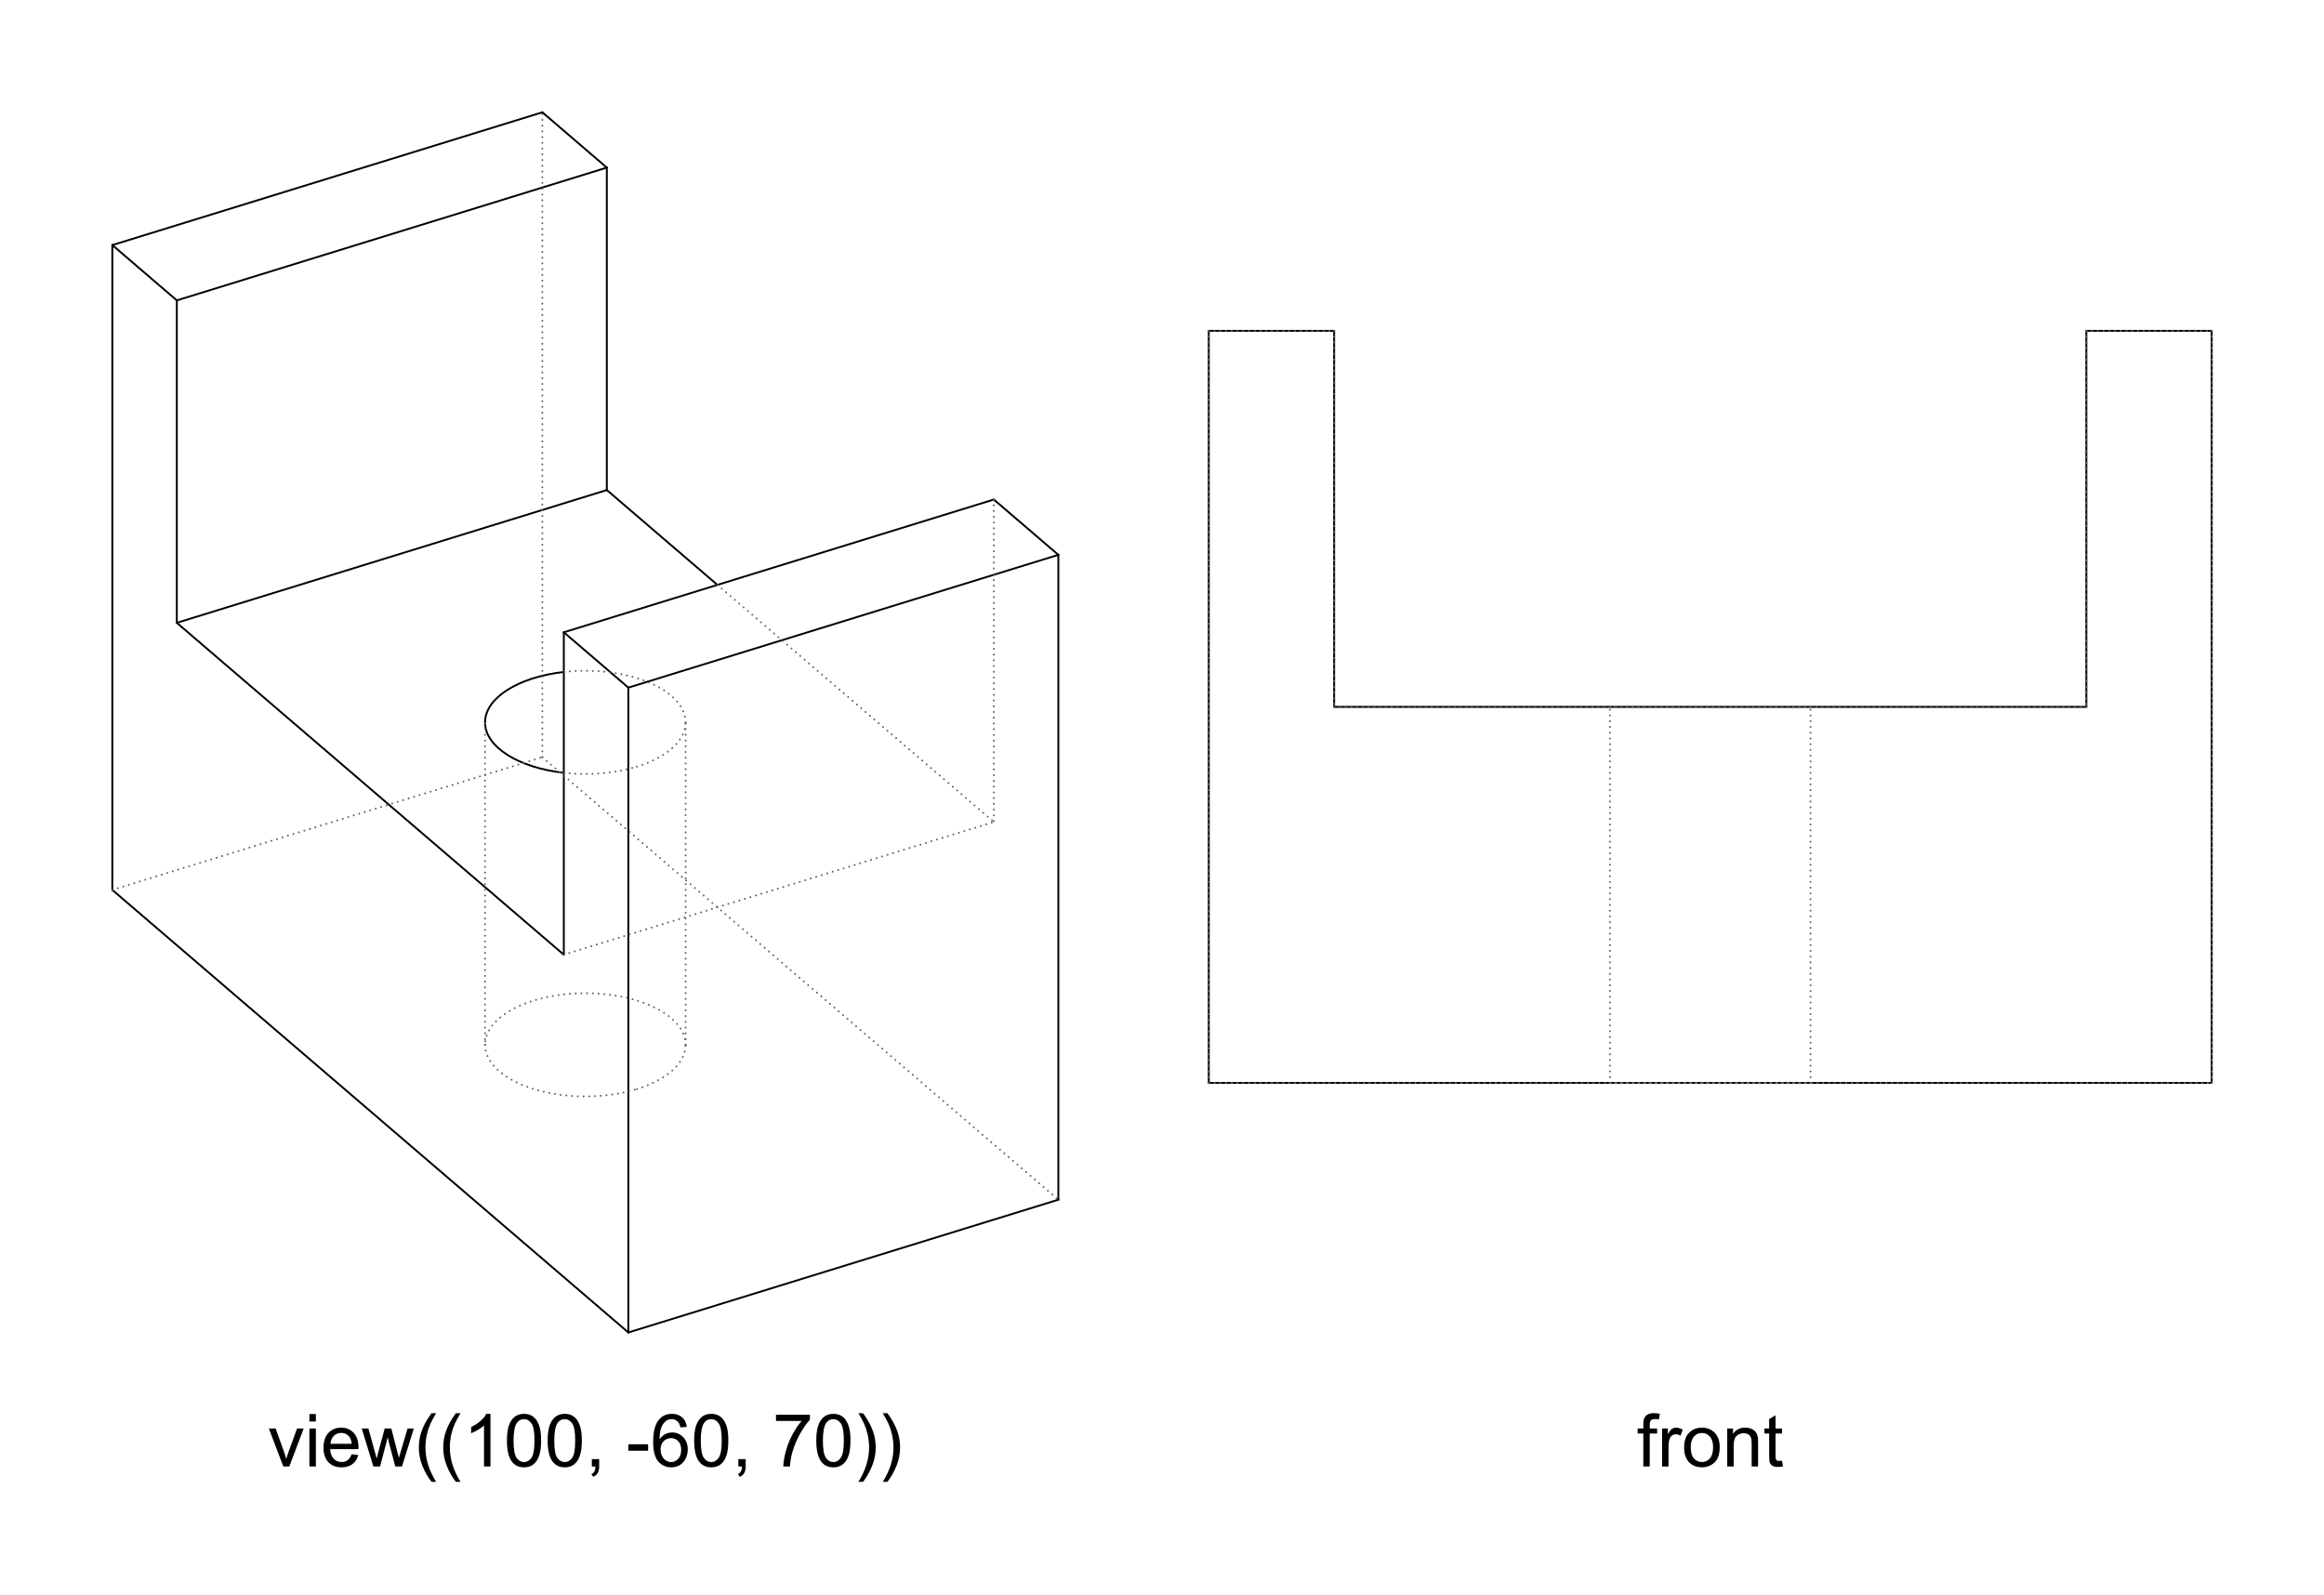
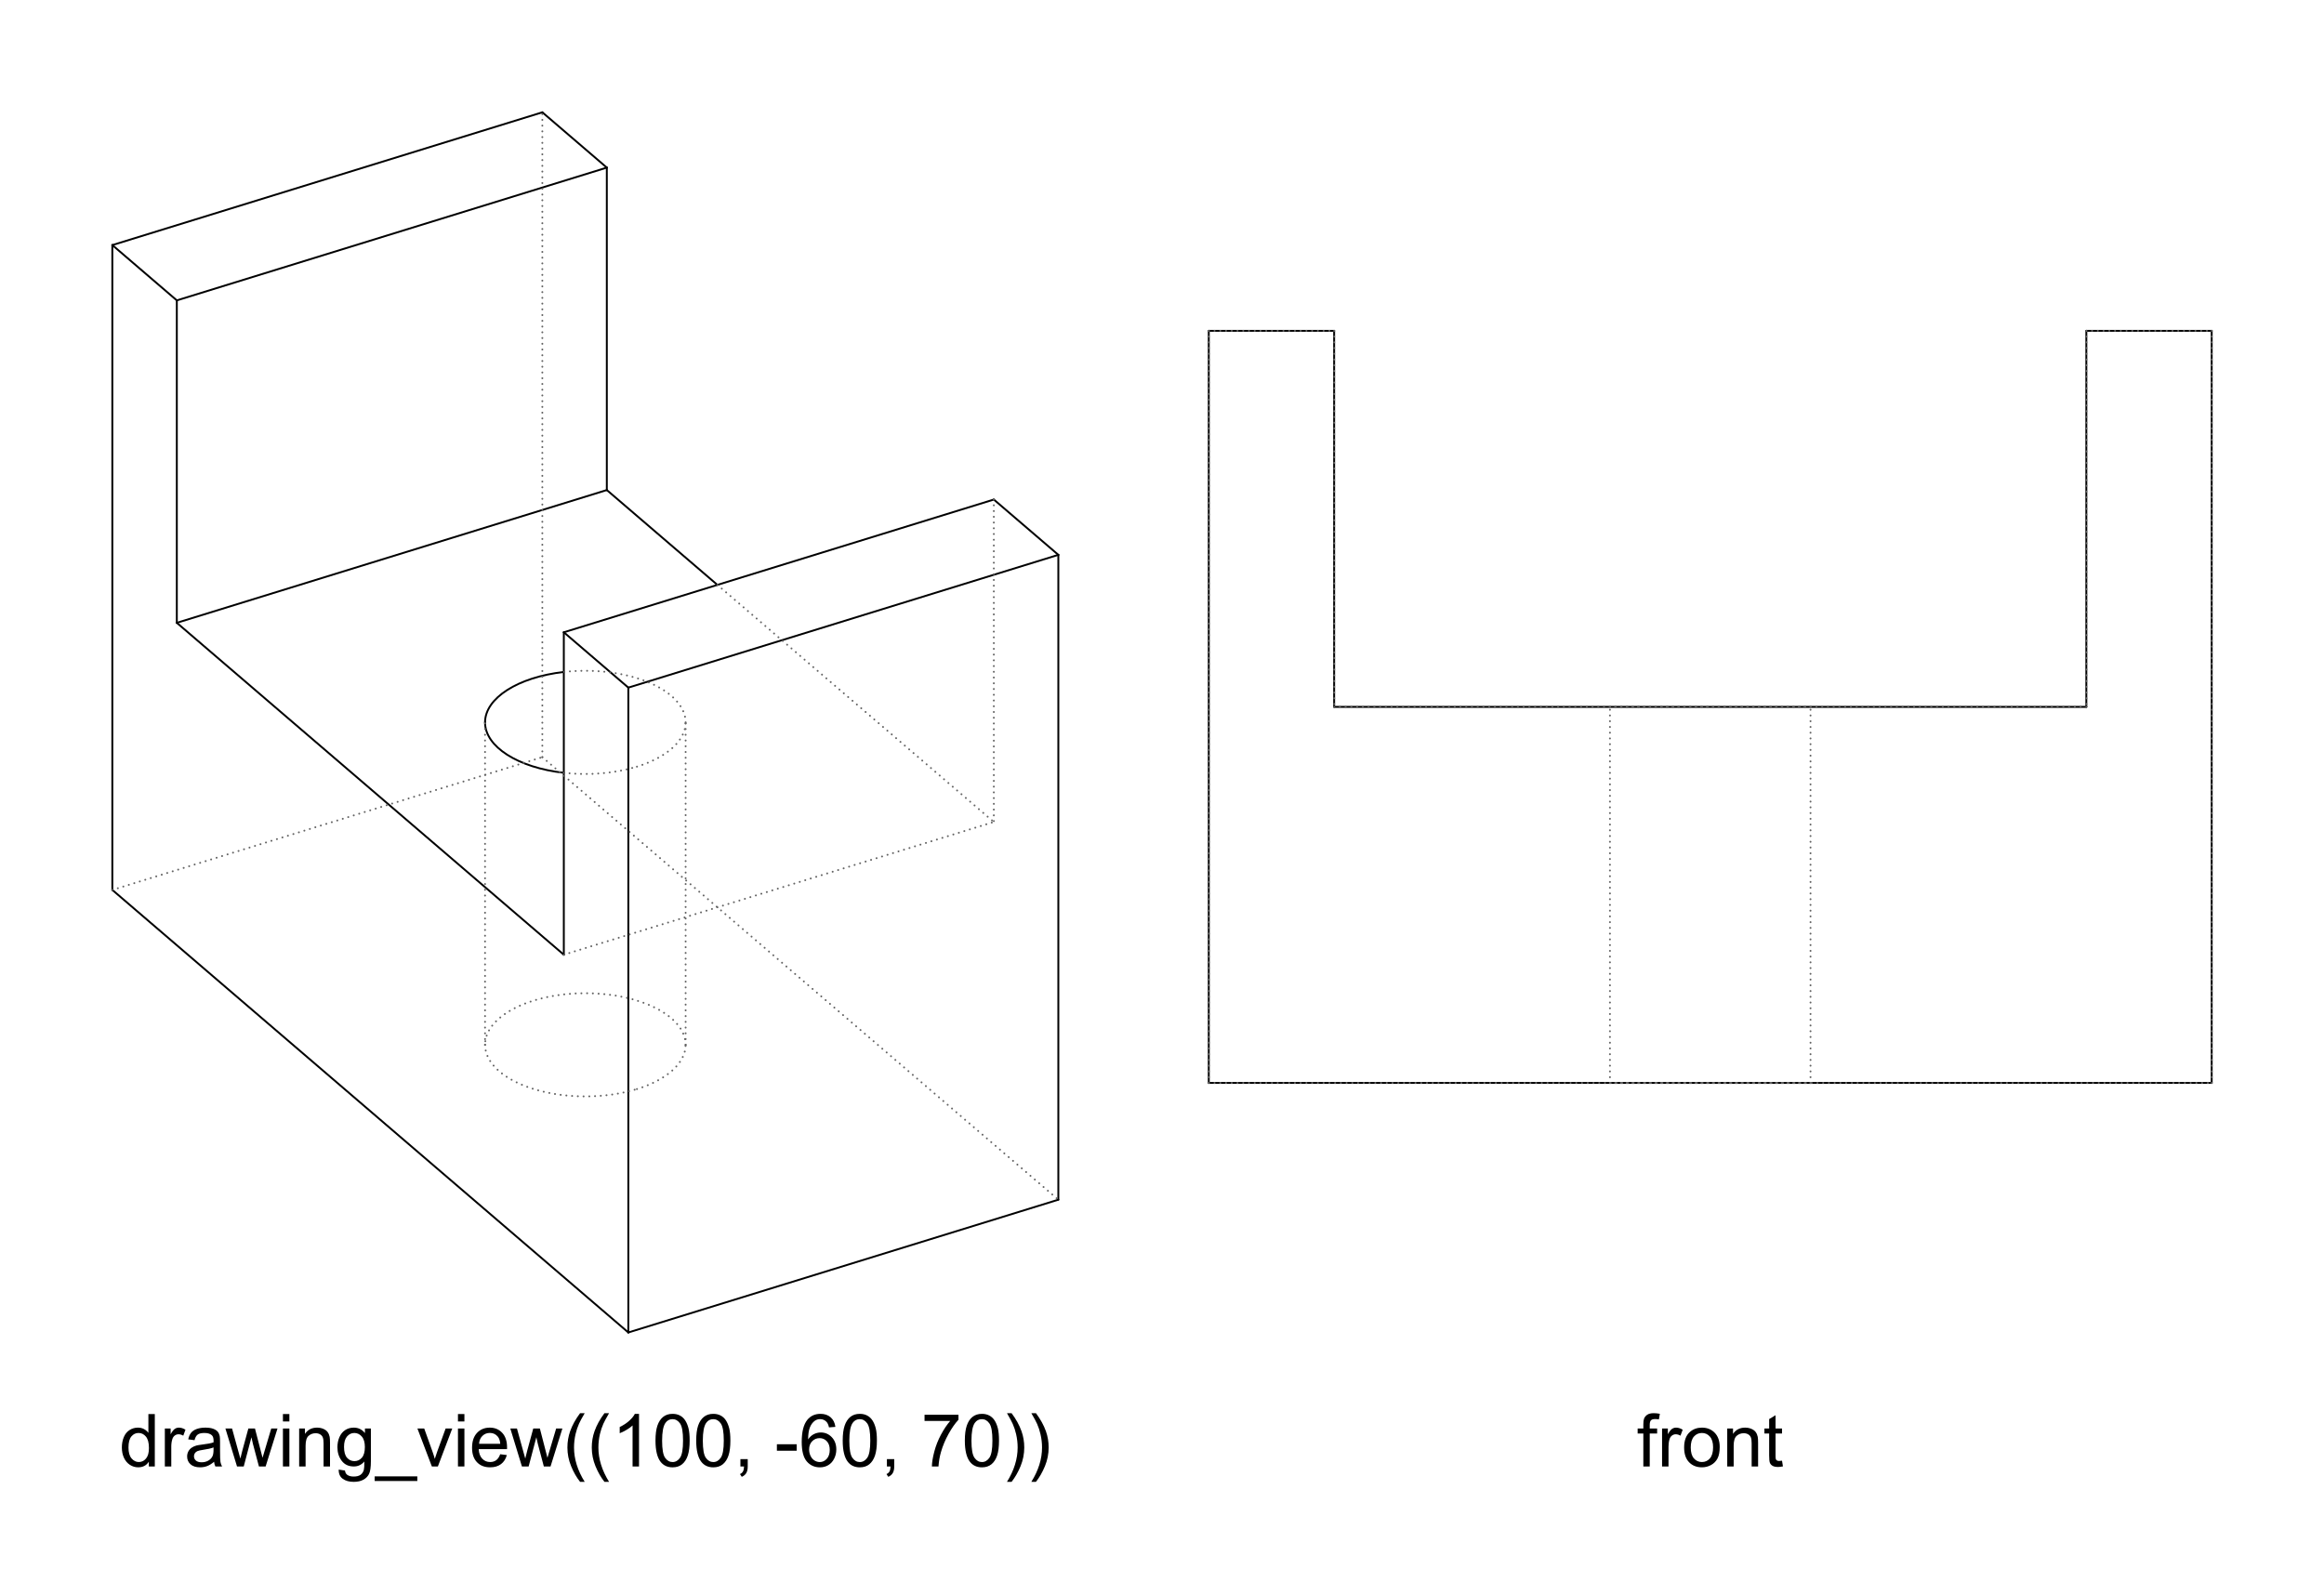
<svg xmlns="http://www.w3.org/2000/svg" width="110.7mm" height="75.945mm" viewBox="-4.48 -32.537 92.689 63.589" version="1.1">
  <g transform="scale(1,-1)" stroke-linecap="round">
    <g fill="none" stroke="rgb(0,0,0)" stroke-width="0.075" id="Visible">
      <line x1="0.0" y1="-2.961" x2="0.0" y2="22.761" />
      <line x1="0.0" y1="-2.961" x2="20.58" y2="-20.613" />
      <line x1="0.0" y1="22.761" x2="2.572" y2="20.555" />
      <line x1="0.0" y1="22.761" x2="17.15" y2="28.057" />
      <line x1="2.572" y1="20.555" x2="2.572" y2="7.694" />
      <line x1="2.572" y1="7.694" x2="18.007" y2="-5.545" />
      <line x1="2.572" y1="7.694" x2="19.722" y2="12.99" />
      <line x1="2.572" y1="20.555" x2="19.722" y2="25.851" />
      <path d="M 14.865,3.722 A 4.0,2.059 -3.1606518032979455e-16 0,1 18.007,1.711" />
      <path d="M 18.007,5.733 A 4.0,2.059 -3.1606518032979455e-16 0,1 14.865,3.722" />
      <line x1="17.15" y1="28.057" x2="19.722" y2="25.851" />
      <line x1="18.007" y1="7.316" x2="18.007" y2="-5.545" />
      <line x1="18.007" y1="7.316" x2="20.58" y2="5.109" />
      <line x1="18.007" y1="7.316" x2="35.157" y2="12.611" />
      <line x1="19.722" y1="25.851" x2="19.722" y2="12.99" />
      <line x1="19.722" y1="12.99" x2="24.132" y2="9.207" />
      <line x1="20.58" y1="-20.613" x2="20.58" y2="5.109" />
      <line x1="20.58" y1="-20.613" x2="37.73" y2="-15.317" />
      <line x1="20.58" y1="5.109" x2="37.73" y2="10.405" />
      <line x1="35.157" y1="12.611" x2="37.73" y2="10.405" />
      <line x1="37.73" y1="-15.317" x2="37.73" y2="10.405" />
      <line x1="43.73" y1="-10.659" x2="43.73" y2="19.341" />
      <line x1="43.73" y1="-10.659" x2="83.73" y2="-10.659" />
      <line x1="43.73" y1="19.341" x2="48.73" y2="19.341" />
      <line x1="48.73" y1="19.341" x2="48.73" y2="4.341" />
      <line x1="48.73" y1="4.341" x2="78.73" y2="4.341" />
      <line x1="78.73" y1="19.341" x2="78.73" y2="4.341" />
      <line x1="78.73" y1="19.341" x2="83.73" y2="19.341" />
      <line x1="83.73" y1="-10.659" x2="83.73" y2="19.341" />
    </g>
    <g fill="none" stroke="rgb(99,99,99)" stroke-width="0.075" id="Hidden" stroke-dasharray="0.002 0.227">
      <line x1="0.0" y1="-2.961" x2="17.15" y2="2.335" />
      <line x1="14.865" y1="-9.139" x2="14.865" y2="3.722" />
      <path d="M 14.865,-9.139 A 4.0,2.059 -3.1606518032979455e-16 0,1 20.923,-10.904" />
      <path d="M 22.865,-9.139 A 4,2.059 -3.1606518032979455e-16 0,1 14.865,-9.139" />
      <line x1="17.15" y1="2.335" x2="17.15" y2="28.057" />
      <line x1="17.15" y1="2.335" x2="37.73" y2="-15.317" />
      <line x1="18.007" y1="-5.545" x2="35.157" y2="-0.25" />
      <path d="M 18.007,1.711 A 4.0,2.059 -3.1606518032979455e-16 0,1 20.923,1.957" />
      <path d="M 22.865,3.722 A 4.0,2.059 -3.1606518032979455e-16 0,1 18.007,5.733" />
      <path d="M 20.923,-10.904 A 4.0,2.059 -3.1606518032979455e-16 0,1 22.865,-9.139" />
      <path d="M 20.923,1.957 A 4.0,2.059 -3.1606518032979455e-16 0,1 22.865,3.722" />
      <line x1="22.865" y1="-9.139" x2="22.865" y2="3.722" />
      <line x1="24.132" y1="9.207" x2="35.157" y2="-0.25" />
      <line x1="35.157" y1="12.611" x2="35.157" y2="-0.25" />
      <line x1="43.73" y1="-10.659" x2="43.73" y2="19.341" />
      <line x1="43.73" y1="-10.659" x2="83.73" y2="-10.659" />
      <line x1="43.73" y1="19.341" x2="48.73" y2="19.341" />
      <line x1="48.73" y1="19.341" x2="48.73" y2="4.341" />
      <line x1="48.73" y1="4.341" x2="78.73" y2="4.341" />
      <line x1="59.73" y1="-10.659" x2="59.73" y2="4.341" />
      <path d="M 67.73,-10.659 L 67.629,-10.659 L 67.334,-10.659 L 66.857,-10.659 L 66.224,-10.659 L 65.465,-10.659 L 64.62,-10.659 L 63.73,-10.659 L 62.84,-10.659 L 61.994,-10.659 L 61.236,-10.659 L 60.602,-10.659 L 60.126,-10.659 L 59.83,-10.659 L 59.73,-10.659" />
      <path d="M 59.73,-10.659 L 59.83,-10.659 L 60.126,-10.659 L 60.602,-10.659 L 61.236,-10.659 L 61.994,-10.659 L 62.84,-10.659 L 63.73,-10.659 L 64.62,-10.659 L 65.465,-10.659 L 66.224,-10.659 L 66.857,-10.659 L 67.334,-10.659 L 67.629,-10.659 L 67.73,-10.659" />
      <path d="M 67.73,4.341 L 67.629,4.341 L 67.334,4.341 L 66.857,4.341 L 66.224,4.341 L 65.465,4.341 L 64.62,4.341 L 63.73,4.341 L 62.84,4.341 L 61.994,4.341 L 61.236,4.341 L 60.602,4.341 L 60.126,4.341 L 59.83,4.341 L 59.73,4.341" />
      <path d="M 59.73,4.341 L 59.83,4.341 L 60.126,4.341 L 60.602,4.341 L 61.236,4.341 L 61.994,4.341 L 62.84,4.341 L 63.73,4.341 L 64.62,4.341 L 65.465,4.341 L 66.224,4.341 L 66.857,4.341 L 67.334,4.341 L 67.629,4.341 L 67.73,4.341" />
      <line x1="67.73" y1="-10.659" x2="67.73" y2="4.341" />
      <line x1="78.73" y1="19.341" x2="78.73" y2="4.341" />
      <line x1="78.73" y1="19.341" x2="83.73" y2="19.341" />
      <line x1="83.73" y1="-10.659" x2="83.73" y2="19.341" />
    </g>
    <g fill="rgb(0,0,0)" stroke="none" stroke-width="0.075" id="Text">
-       <path d="M 6.819,-25.958 L 7.059,-25.958 L 7.632,-24.444 L 7.368,-24.444 L 7.031,-25.367 Q 6.97,-25.536 6.936,-25.655 Q 6.892,-25.497 6.839,-25.35 L 6.514,-24.444 L 6.243,-24.444 L 6.819,-25.958" />
-       <path d="M 7.86,-25.958 L 8.117,-25.958 L 8.117,-24.444 L 7.86,-24.444 L 7.86,-25.958" />
-       <path d="M 7.86,-24.163 L 8.117,-24.163 L 8.117,-23.867 L 7.86,-23.867 L 7.86,-24.163" />
-       <path d="M 9.809,-25.503 L 9.544,-25.47 Q 9.485,-25.633 9.386,-25.707 Q 9.286,-25.781 9.145,-25.781 Q 8.955,-25.781 8.828,-25.648 Q 8.701,-25.516 8.687,-25.266 L 9.816,-25.266 Q 9.818,-25.221 9.818,-25.198 Q 9.818,-24.823 9.625,-24.616 Q 9.433,-24.409 9.129,-24.409 Q 8.815,-24.409 8.618,-24.62 Q 8.422,-24.831 8.422,-25.213 Q 8.422,-25.583 8.616,-25.787 Q 8.811,-25.992 9.143,-25.992 Q 9.407,-25.992 9.577,-25.864 Q 9.746,-25.735 9.809,-25.503 M 9.547,-25.055 L 8.701,-25.055 Q 8.714,-24.857 8.834,-24.739 Q 8.955,-24.62 9.132,-24.62 Q 9.327,-24.62 9.45,-24.769 Q 9.53,-24.864 9.547,-25.055" />
-       <path d="M 10.411,-25.958 L 10.679,-25.958 L 10.985,-24.793 L 11.044,-25.051 L 11.285,-25.958 L 11.552,-25.958 L 12.025,-24.444 L 11.775,-24.444 L 11.516,-25.319 L 11.429,-25.611 L 11.353,-25.322 L 11.127,-24.444 L 10.863,-24.444 L 10.622,-25.33 Q 10.549,-25.618 10.543,-25.643 L 10.454,-25.318 L 10.213,-24.444 L 9.947,-24.444 L 10.411,-25.958" />
-       <path d="M 12.731,-26.572 L 12.915,-26.572 Q 12.488,-25.888 12.488,-25.202 Q 12.488,-24.933 12.55,-24.666 Q 12.6,-24.452 12.687,-24.255 Q 12.742,-24.128 12.915,-23.832 L 12.731,-23.832 Q 12.463,-24.19 12.334,-24.55 Q 12.225,-24.861 12.225,-25.201 Q 12.225,-25.586 12.371,-25.945 Q 12.518,-26.304 12.731,-26.572" />
-       <path d="M 13.703,-26.572 L 13.887,-26.572 Q 13.461,-25.888 13.461,-25.202 Q 13.461,-24.933 13.522,-24.666 Q 13.572,-24.452 13.659,-24.255 Q 13.715,-24.128 13.887,-23.832 L 13.703,-23.832 Q 13.435,-24.19 13.307,-24.55 Q 13.197,-24.861 13.197,-25.201 Q 13.197,-25.586 13.344,-25.945 Q 13.491,-26.304 13.703,-26.572" />
-       <path d="M 15.081,-25.958 L 15.081,-23.859 L 14.915,-23.859 Q 14.848,-23.994 14.687,-24.138 Q 14.526,-24.282 14.311,-24.384 L 14.311,-24.632 Q 14.43,-24.588 14.581,-24.499 Q 14.731,-24.411 14.824,-24.322 L 14.824,-25.958 L 15.081,-25.958" />
-       <path d="M 15.814,-24.33 Q 15.738,-24.556 15.738,-24.927 Q 15.738,-25.516 15.945,-25.777 Q 16.117,-25.993 16.419,-25.993 Q 16.649,-25.993 16.799,-25.87 Q 16.95,-25.747 17.025,-25.521 Q 17.101,-25.295 17.101,-24.927 Q 17.101,-24.616 17.054,-24.433 Q 17.007,-24.25 16.924,-24.122 Q 16.842,-23.994 16.715,-23.927 Q 16.588,-23.859 16.419,-23.859 Q 16.191,-23.859 16.041,-23.982 Q 15.89,-24.104 15.814,-24.33 M 16.122,-25.612 Q 16.002,-25.442 16.002,-24.927 Q 16.002,-24.412 16.134,-24.221 Q 16.24,-24.071 16.417,-24.071 Q 16.596,-24.071 16.717,-24.241 Q 16.837,-24.411 16.837,-24.927 Q 16.837,-25.44 16.717,-25.611 Q 16.596,-25.782 16.419,-25.782 Q 16.243,-25.782 16.122,-25.612" />
-       <path d="M 17.438,-24.33 Q 17.362,-24.556 17.362,-24.927 Q 17.362,-25.516 17.569,-25.777 Q 17.741,-25.993 18.044,-25.993 Q 18.273,-25.993 18.424,-25.87 Q 18.574,-25.747 18.65,-25.521 Q 18.725,-25.295 18.725,-24.927 Q 18.725,-24.616 18.678,-24.433 Q 18.631,-24.25 18.548,-24.122 Q 18.466,-23.994 18.339,-23.927 Q 18.212,-23.859 18.044,-23.859 Q 17.815,-23.859 17.665,-23.982 Q 17.515,-24.104 17.438,-24.33 M 17.746,-25.612 Q 17.626,-25.442 17.626,-24.927 Q 17.626,-24.412 17.758,-24.221 Q 17.864,-24.071 18.041,-24.071 Q 18.22,-24.071 18.341,-24.241 Q 18.461,-24.411 18.461,-24.927 Q 18.461,-25.44 18.341,-25.611 Q 18.22,-25.782 18.044,-25.782 Q 17.867,-25.782 17.746,-25.612" />
-       <path d="M 19.124,-25.958 L 19.27,-25.958 Q 19.266,-26.088 19.227,-26.157 Q 19.189,-26.226 19.107,-26.261 L 19.179,-26.371 Q 19.303,-26.317 19.36,-26.218 Q 19.417,-26.119 19.417,-25.958 L 19.417,-25.665 L 19.124,-25.665 L 19.124,-25.958" />
-       <path d="M 20.58,-25.33 L 21.369,-25.33 L 21.369,-25.072 L 20.58,-25.072 L 20.58,-25.33" />
-       <path d="M 22.658,-24.399 L 22.913,-24.379 Q 22.882,-24.136 22.724,-23.997 Q 22.566,-23.859 22.32,-23.859 Q 21.989,-23.859 21.794,-24.098 Q 21.57,-24.374 21.57,-24.98 Q 21.57,-25.521 21.772,-25.757 Q 21.975,-25.993 22.296,-25.993 Q 22.484,-25.993 22.632,-25.904 Q 22.78,-25.814 22.865,-25.645 Q 22.95,-25.476 22.95,-25.279 Q 22.95,-24.98 22.77,-24.791 Q 22.589,-24.602 22.333,-24.602 Q 22.186,-24.602 22.052,-24.67 Q 21.918,-24.739 21.825,-24.88 Q 21.828,-24.566 21.898,-24.396 Q 21.968,-24.227 22.089,-24.138 Q 22.181,-24.07 22.304,-24.07 Q 22.457,-24.07 22.561,-24.18 Q 22.623,-24.248 22.658,-24.399 M 21.921,-25.534 Q 21.865,-25.413 21.865,-25.28 Q 21.865,-25.078 21.986,-24.953 Q 22.107,-24.828 22.281,-24.828 Q 22.457,-24.828 22.572,-24.953 Q 22.688,-25.078 22.688,-25.295 Q 22.688,-25.52 22.571,-25.651 Q 22.454,-25.782 22.291,-25.782 Q 22.18,-25.782 22.079,-25.719 Q 21.978,-25.655 21.921,-25.534" />
-       <path d="M 23.282,-24.33 Q 23.205,-24.556 23.205,-24.927 Q 23.205,-25.516 23.412,-25.777 Q 23.585,-25.993 23.887,-25.993 Q 24.116,-25.993 24.267,-25.87 Q 24.417,-25.747 24.493,-25.521 Q 24.568,-25.295 24.568,-24.927 Q 24.568,-24.616 24.521,-24.433 Q 24.474,-24.25 24.392,-24.122 Q 24.309,-23.994 24.182,-23.927 Q 24.055,-23.859 23.887,-23.859 Q 23.659,-23.859 23.508,-23.982 Q 23.358,-24.104 23.282,-24.33 M 23.59,-25.612 Q 23.469,-25.442 23.469,-24.927 Q 23.469,-24.412 23.602,-24.221 Q 23.707,-24.071 23.884,-24.071 Q 24.064,-24.071 24.184,-24.241 Q 24.305,-24.411 24.305,-24.927 Q 24.305,-25.44 24.184,-25.611 Q 24.064,-25.782 23.887,-25.782 Q 23.71,-25.782 23.59,-25.612" />
-       <path d="M 24.968,-25.958 L 25.113,-25.958 Q 25.109,-26.088 25.07,-26.157 Q 25.032,-26.226 24.951,-26.261 L 25.022,-26.371 Q 25.146,-26.317 25.203,-26.218 Q 25.26,-26.119 25.26,-25.958 L 25.26,-25.665 L 24.968,-25.665 L 24.968,-25.958" />
-       <path d="M 26.469,-24.141 L 27.493,-24.141 Q 27.298,-24.364 27.124,-24.688 Q 26.951,-25.012 26.858,-25.362 Q 26.766,-25.711 26.761,-25.958 L 27.025,-25.958 Q 27.047,-25.646 27.124,-25.383 Q 27.23,-25.011 27.427,-24.659 Q 27.623,-24.307 27.822,-24.094 L 27.822,-23.895 L 26.469,-23.895 L 26.469,-24.141" />
-       <path d="M 28.152,-24.33 Q 28.076,-24.556 28.076,-24.927 Q 28.076,-25.516 28.283,-25.777 Q 28.455,-25.993 28.758,-25.993 Q 28.987,-25.993 29.138,-25.87 Q 29.288,-25.747 29.364,-25.521 Q 29.439,-25.295 29.439,-24.927 Q 29.439,-24.616 29.392,-24.433 Q 29.345,-24.25 29.262,-24.122 Q 29.18,-23.994 29.053,-23.927 Q 28.926,-23.859 28.758,-23.859 Q 28.529,-23.859 28.379,-23.982 Q 28.229,-24.104 28.152,-24.33 M 28.46,-25.612 Q 28.34,-25.442 28.34,-24.927 Q 28.34,-24.412 28.472,-24.221 Q 28.578,-24.071 28.755,-24.071 Q 28.934,-24.071 29.055,-24.241 Q 29.175,-24.411 29.175,-24.927 Q 29.175,-25.44 29.055,-25.611 Q 28.934,-25.782 28.758,-25.782 Q 28.581,-25.782 28.46,-25.612" />
-       <path d="M 29.756,-26.572 L 29.94,-26.572 Q 30.151,-26.304 30.298,-25.945 Q 30.446,-25.586 30.446,-25.201 Q 30.446,-24.861 30.336,-24.55 Q 30.208,-24.19 29.94,-23.832 L 29.756,-23.832 Q 29.93,-24.131 29.985,-24.26 Q 30.072,-24.456 30.121,-24.67 Q 30.182,-24.934 30.182,-25.202 Q 30.182,-25.888 29.756,-26.572" />
-       <path d="M 30.728,-26.572 L 30.912,-26.572 Q 31.123,-26.304 31.271,-25.945 Q 31.418,-25.586 31.418,-25.201 Q 31.418,-24.861 31.309,-24.55 Q 31.18,-24.19 30.912,-23.832 L 30.728,-23.832 Q 30.902,-24.131 30.958,-24.26 Q 31.045,-24.456 31.093,-24.67 Q 31.155,-24.934 31.155,-25.202 Q 31.155,-25.888 30.728,-26.572" />
+       <path d="M 1.456,-25.958 L 1.694,-25.958 L 1.694,-23.867 L 1.438,-23.867 L 1.438,-24.617 Q 1.371,-24.525 1.264,-24.467 Q 1.158,-24.409 1.021,-24.409 Q 0.834,-24.409 0.683,-24.508 Q 0.532,-24.606 0.456,-24.791 Q 0.38,-24.975 0.38,-25.202 Q 0.38,-25.434 0.464,-25.613 Q 0.547,-25.792 0.699,-25.892 Q 0.851,-25.992 1.032,-25.992 Q 1.312,-25.992 1.456,-25.767 L 1.456,-25.958 M 0.767,-25.637 Q 0.644,-25.493 0.644,-25.202 Q 0.644,-24.901 0.759,-24.761 Q 0.874,-24.622 1.045,-24.622 Q 1.22,-24.622 1.34,-24.767 Q 1.46,-24.913 1.46,-25.223 Q 1.46,-25.506 1.342,-25.643 Q 1.225,-25.781 1.056,-25.781 Q 0.889,-25.781 0.767,-25.637" />
+       <path d="M 2.094,-25.958 L 2.351,-25.958 L 2.351,-25.165 Q 2.351,-25.002 2.394,-24.866 Q 2.422,-24.776 2.489,-24.725 Q 2.556,-24.674 2.64,-24.674 Q 2.735,-24.674 2.829,-24.73 L 2.917,-24.492 Q 2.783,-24.409 2.653,-24.409 Q 2.563,-24.409 2.489,-24.461 Q 2.414,-24.512 2.325,-24.673 L 2.325,-24.444 L 2.094,-24.444 L 2.094,-25.958" />
+       <path d="M 3.783,-25.942 Q 3.915,-25.892 4.058,-25.771 Q 4.069,-25.878 4.109,-25.958 L 4.377,-25.958 Q 4.329,-25.871 4.312,-25.776 Q 4.296,-25.681 4.296,-25.323 L 4.296,-24.981 Q 4.296,-24.81 4.283,-24.744 Q 4.26,-24.639 4.203,-24.57 Q 4.146,-24.501 4.025,-24.455 Q 3.904,-24.409 3.71,-24.409 Q 3.515,-24.409 3.366,-24.463 Q 3.218,-24.516 3.14,-24.615 Q 3.061,-24.714 3.027,-24.876 L 3.278,-24.91 Q 3.319,-24.749 3.405,-24.685 Q 3.492,-24.622 3.673,-24.622 Q 3.867,-24.622 3.965,-24.709 Q 4.038,-24.773 4.038,-24.93 Q 4.038,-24.944 4.036,-24.997 Q 3.89,-25.048 3.579,-25.085 Q 3.426,-25.104 3.351,-25.124 Q 3.248,-25.152 3.166,-25.208 Q 3.084,-25.263 3.033,-25.355 Q 2.983,-25.447 2.983,-25.559 Q 2.983,-25.748 3.117,-25.87 Q 3.251,-25.992 3.5,-25.992 Q 3.651,-25.992 3.783,-25.942 M 4.036,-25.198 L 4.036,-25.292 Q 4.036,-25.462 3.995,-25.549 Q 3.941,-25.661 3.825,-25.726 Q 3.71,-25.791 3.562,-25.791 Q 3.412,-25.791 3.334,-25.723 Q 3.256,-25.654 3.256,-25.551 Q 3.256,-25.484 3.292,-25.429 Q 3.328,-25.375 3.393,-25.346 Q 3.459,-25.318 3.617,-25.295 Q 3.897,-25.255 4.036,-25.198" />
+       <path d="M 4.973,-25.958 L 5.241,-25.958 L 5.548,-24.793 L 5.606,-25.051 L 5.847,-25.958 L 6.114,-25.958 L 6.587,-24.444 L 6.338,-24.444 L 6.078,-25.319 L 5.991,-25.611 L 5.916,-25.322 L 5.689,-24.444 L 5.425,-24.444 L 5.184,-25.33 Q 5.112,-25.618 5.106,-25.643 L 5.016,-25.318 L 4.775,-24.444 L 4.51,-24.444 L 4.973,-25.958" />
+       <path d="M 6.804,-25.958 L 7.061,-25.958 L 7.061,-24.444 L 6.804,-24.444 L 6.804,-25.958" />
+       <path d="M 6.804,-24.163 L 7.061,-24.163 L 7.061,-23.867 L 6.804,-23.867 L 6.804,-24.163" />
+       <path d="M 7.451,-25.958 L 7.708,-25.958 L 7.708,-25.131 Q 7.708,-24.84 7.827,-24.736 Q 7.946,-24.632 8.11,-24.632 Q 8.213,-24.632 8.289,-24.678 Q 8.365,-24.724 8.395,-24.802 Q 8.425,-24.88 8.425,-25.037 L 8.425,-25.958 L 8.682,-25.958 L 8.682,-25.027 Q 8.682,-24.848 8.668,-24.777 Q 8.645,-24.667 8.588,-24.588 Q 8.531,-24.508 8.416,-24.458 Q 8.301,-24.409 8.164,-24.409 Q 7.849,-24.409 7.682,-24.659 L 7.682,-24.444 L 7.451,-24.444 L 7.451,-25.958" />
+       <path d="M 9.278,-26.12 L 9.028,-26.083 Q 9.023,-26.329 9.19,-26.45 Q 9.356,-26.572 9.627,-26.572 Q 9.855,-26.572 10.012,-26.487 Q 10.168,-26.401 10.24,-26.254 Q 10.312,-26.106 10.312,-25.752 L 10.312,-24.444 L 10.075,-24.444 L 10.075,-24.626 Q 9.901,-24.409 9.633,-24.409 Q 9.432,-24.409 9.283,-24.509 Q 9.134,-24.609 9.055,-24.792 Q 8.977,-24.975 8.977,-25.192 Q 8.977,-25.507 9.148,-25.732 Q 9.319,-25.958 9.632,-25.958 Q 9.883,-25.958 10.051,-25.76 Q 10.052,-26.011 10.032,-26.089 Q 9.998,-26.217 9.901,-26.289 Q 9.804,-26.36 9.626,-26.36 Q 9.46,-26.36 9.365,-26.289 Q 9.294,-26.236 9.278,-26.12 M 9.359,-25.608 Q 9.241,-25.472 9.241,-25.174 Q 9.241,-24.9 9.361,-24.761 Q 9.48,-24.622 9.652,-24.622 Q 9.825,-24.622 9.949,-24.763 Q 10.072,-24.904 10.072,-25.182 Q 10.072,-25.473 9.952,-25.609 Q 9.833,-25.745 9.656,-25.745 Q 9.478,-25.745 9.359,-25.608" />
+       <path d="M 10.463,-26.538 L 12.164,-26.538 L 12.164,-26.353 L 10.463,-26.353 L 10.463,-26.538" />
+       <path d="M 12.744,-25.958 L 12.984,-25.958 L 13.557,-24.444 L 13.293,-24.444 L 12.957,-25.367 Q 12.895,-25.536 12.861,-25.655 Q 12.817,-25.497 12.764,-25.35 L 12.439,-24.444 L 12.168,-24.444 L 12.744,-25.958" />
+       <path d="M 13.785,-25.958 L 14.042,-25.958 L 14.042,-24.444 L 13.785,-24.444 L 13.785,-25.958" />
+       <path d="M 13.785,-24.163 L 14.042,-24.163 L 14.042,-23.867 L 13.785,-23.867 L 13.785,-24.163" />
+       <path d="M 15.734,-25.503 L 15.469,-25.47 Q 15.411,-25.633 15.311,-25.707 Q 15.211,-25.781 15.07,-25.781 Q 14.88,-25.781 14.753,-25.648 Q 14.626,-25.516 14.612,-25.266 L 15.741,-25.266 Q 15.743,-25.221 15.743,-25.198 Q 15.743,-24.823 15.55,-24.616 Q 15.358,-24.409 15.054,-24.409 Q 14.74,-24.409 14.544,-24.62 Q 14.347,-24.831 14.347,-25.213 Q 14.347,-25.583 14.542,-25.787 Q 14.736,-25.992 15.068,-25.992 Q 15.332,-25.992 15.502,-25.864 Q 15.672,-25.735 15.734,-25.503 M 15.472,-25.055 L 14.626,-25.055 Q 14.639,-24.857 14.76,-24.739 Q 14.88,-24.62 15.057,-24.62 Q 15.252,-24.62 15.375,-24.769 Q 15.455,-24.864 15.472,-25.055" />
+       <path d="M 16.336,-25.958 L 16.604,-25.958 L 16.911,-24.793 L 16.969,-25.051 L 17.21,-25.958 L 17.477,-25.958 L 17.95,-24.444 L 17.701,-24.444 L 17.441,-25.319 L 17.354,-25.611 L 17.279,-25.322 L 17.052,-24.444 L 16.788,-24.444 L 16.547,-25.33 Q 16.474,-25.618 16.469,-25.643 L 16.379,-25.318 L 16.138,-24.444 L 15.873,-24.444 L 16.336,-25.958" />
+       <path d="M 18.656,-26.572 L 18.84,-26.572 Q 18.414,-25.888 18.414,-25.202 Q 18.414,-24.933 18.475,-24.666 Q 18.525,-24.452 18.612,-24.255 Q 18.667,-24.128 18.84,-23.832 L 18.656,-23.832 Q 18.388,-24.19 18.26,-24.55 Q 18.15,-24.861 18.15,-25.201 Q 18.15,-25.586 18.297,-25.945 Q 18.443,-26.304 18.656,-26.572" />
+       <path d="M 19.628,-26.572 L 19.812,-26.572 Q 19.386,-25.888 19.386,-25.202 Q 19.386,-24.933 19.447,-24.666 Q 19.497,-24.452 19.584,-24.255 Q 19.64,-24.128 19.812,-23.832 L 19.628,-23.832 Q 19.36,-24.19 19.232,-24.55 Q 19.122,-24.861 19.122,-25.201 Q 19.122,-25.586 19.269,-25.945 Q 19.416,-26.304 19.628,-26.572" />
+       <path d="M 21.006,-25.958 L 21.006,-23.859 L 20.84,-23.859 Q 20.773,-23.994 20.612,-24.138 Q 20.451,-24.282 20.236,-24.384 L 20.236,-24.632 Q 20.356,-24.588 20.506,-24.499 Q 20.656,-24.411 20.749,-24.322 L 20.749,-25.958 L 21.006,-25.958" />
+       <path d="M 21.739,-24.33 Q 21.663,-24.556 21.663,-24.927 Q 21.663,-25.516 21.87,-25.777 Q 22.042,-25.993 22.345,-25.993 Q 22.574,-25.993 22.725,-25.87 Q 22.875,-25.747 22.951,-25.521 Q 23.026,-25.295 23.026,-24.927 Q 23.026,-24.616 22.979,-24.433 Q 22.932,-24.25 22.849,-24.122 Q 22.767,-23.994 22.64,-23.927 Q 22.513,-23.859 22.345,-23.859 Q 22.117,-23.859 21.966,-23.982 Q 21.816,-24.104 21.739,-24.33 M 22.047,-25.612 Q 21.927,-25.442 21.927,-24.927 Q 21.927,-24.412 22.06,-24.221 Q 22.165,-24.071 22.342,-24.071 Q 22.522,-24.071 22.642,-24.241 Q 22.762,-24.411 22.762,-24.927 Q 22.762,-25.44 22.642,-25.611 Q 22.522,-25.782 22.345,-25.782 Q 22.168,-25.782 22.047,-25.612" />
+       <path d="M 23.363,-24.33 Q 23.287,-24.556 23.287,-24.927 Q 23.287,-25.516 23.494,-25.777 Q 23.666,-25.993 23.969,-25.993 Q 24.198,-25.993 24.349,-25.87 Q 24.499,-25.747 24.575,-25.521 Q 24.65,-25.295 24.65,-24.927 Q 24.65,-24.616 24.603,-24.433 Q 24.556,-24.25 24.474,-24.122 Q 24.391,-23.994 24.264,-23.927 Q 24.137,-23.859 23.969,-23.859 Q 23.741,-23.859 23.59,-23.982 Q 23.44,-24.104 23.363,-24.33 M 23.671,-25.612 Q 23.551,-25.442 23.551,-24.927 Q 23.551,-24.412 23.684,-24.221 Q 23.789,-24.071 23.966,-24.071 Q 24.146,-24.071 24.266,-24.241 Q 24.387,-24.411 24.387,-24.927 Q 24.387,-25.44 24.266,-25.611 Q 24.146,-25.782 23.969,-25.782 Q 23.792,-25.782 23.671,-25.612" />
+       <path d="M 25.05,-25.958 L 25.195,-25.958 Q 25.191,-26.088 25.152,-26.157 Q 25.114,-26.226 25.032,-26.261 L 25.104,-26.371 Q 25.228,-26.317 25.285,-26.218 Q 25.342,-26.119 25.342,-25.958 L 25.342,-25.665 L 25.05,-25.665 L 25.05,-25.958" />
+       <path d="M 26.505,-25.33 L 27.294,-25.33 L 27.294,-25.072 L 26.505,-25.072 L 26.505,-25.33" />
+       <path d="M 28.583,-24.399 L 28.838,-24.379 Q 28.807,-24.136 28.649,-23.997 Q 28.492,-23.859 28.245,-23.859 Q 27.914,-23.859 27.719,-24.098 Q 27.495,-24.374 27.495,-24.98 Q 27.495,-25.521 27.697,-25.757 Q 27.9,-25.993 28.221,-25.993 Q 28.409,-25.993 28.557,-25.904 Q 28.706,-25.814 28.79,-25.645 Q 28.875,-25.476 28.875,-25.279 Q 28.875,-24.98 28.695,-24.791 Q 28.514,-24.602 28.258,-24.602 Q 28.111,-24.602 27.977,-24.67 Q 27.843,-24.739 27.75,-24.88 Q 27.753,-24.566 27.823,-24.396 Q 27.893,-24.227 28.014,-24.138 Q 28.107,-24.07 28.229,-24.07 Q 28.382,-24.07 28.486,-24.18 Q 28.549,-24.248 28.583,-24.399 M 27.846,-25.534 Q 27.79,-25.413 27.79,-25.28 Q 27.79,-25.078 27.911,-24.953 Q 28.033,-24.828 28.207,-24.828 Q 28.382,-24.828 28.497,-24.953 Q 28.613,-25.078 28.613,-25.295 Q 28.613,-25.52 28.496,-25.651 Q 28.379,-25.782 28.216,-25.782 Q 28.105,-25.782 28.004,-25.719 Q 27.903,-25.655 27.846,-25.534" />
+       <path d="M 29.207,-24.33 Q 29.13,-24.556 29.13,-24.927 Q 29.13,-25.516 29.337,-25.777 Q 29.51,-25.993 29.812,-25.993 Q 30.042,-25.993 30.192,-25.87 Q 30.342,-25.747 30.418,-25.521 Q 30.494,-25.295 30.494,-24.927 Q 30.494,-24.616 30.447,-24.433 Q 30.4,-24.25 30.317,-24.122 Q 30.234,-23.994 30.107,-23.927 Q 29.98,-23.859 29.812,-23.859 Q 29.584,-23.859 29.433,-23.982 Q 29.283,-24.104 29.207,-24.33 M 29.515,-25.612 Q 29.394,-25.442 29.394,-24.927 Q 29.394,-24.412 29.527,-24.221 Q 29.632,-24.071 29.809,-24.071 Q 29.989,-24.071 30.109,-24.241 Q 30.23,-24.411 30.23,-24.927 Q 30.23,-25.44 30.109,-25.611 Q 29.989,-25.782 29.812,-25.782 Q 29.635,-25.782 29.515,-25.612" />
+       <path d="M 30.893,-25.958 L 31.038,-25.958 Q 31.034,-26.088 30.996,-26.157 Q 30.957,-26.226 30.876,-26.261 L 30.947,-26.371 Q 31.071,-26.317 31.128,-26.218 Q 31.185,-26.119 31.185,-25.958 L 31.185,-25.665 L 30.893,-25.665 L 30.893,-25.958" />
+       <path d="M 32.394,-24.141 L 33.418,-24.141 Q 33.223,-24.364 33.05,-24.688 Q 32.876,-25.012 32.784,-25.362 Q 32.691,-25.711 32.687,-25.958 L 32.95,-25.958 Q 32.972,-25.646 33.049,-25.383 Q 33.156,-25.011 33.352,-24.659 Q 33.548,-24.307 33.747,-24.094 L 33.747,-23.895 L 32.394,-23.895 L 32.394,-24.141" />
+       <path d="M 34.078,-24.33 Q 34.001,-24.556 34.001,-24.927 Q 34.001,-25.516 34.208,-25.777 Q 34.381,-25.993 34.683,-25.993 Q 34.912,-25.993 35.063,-25.87 Q 35.213,-25.747 35.289,-25.521 Q 35.364,-25.295 35.364,-24.927 Q 35.364,-24.616 35.317,-24.433 Q 35.27,-24.25 35.188,-24.122 Q 35.105,-23.994 34.978,-23.927 Q 34.851,-23.859 34.683,-23.859 Q 34.455,-23.859 34.304,-23.982 Q 34.154,-24.104 34.078,-24.33 M 34.386,-25.612 Q 34.265,-25.442 34.265,-24.927 Q 34.265,-24.412 34.398,-24.221 Q 34.503,-24.071 34.68,-24.071 Q 34.86,-24.071 34.98,-24.241 Q 35.101,-24.411 35.101,-24.927 Q 35.101,-25.44 34.98,-25.611 Q 34.86,-25.782 34.683,-25.782 Q 34.506,-25.782 34.386,-25.612" />
+       <path d="M 35.681,-26.572 L 35.865,-26.572 Q 36.076,-26.304 36.224,-25.945 Q 36.371,-25.586 36.371,-25.201 Q 36.371,-24.861 36.261,-24.55 Q 36.133,-24.19 35.865,-23.832 L 35.681,-23.832 Q 35.855,-24.131 35.911,-24.26 Q 35.998,-24.456 36.046,-24.67 Q 36.107,-24.934 36.107,-25.202 Q 36.107,-25.888 35.681,-26.572" />
+       <path d="M 36.653,-26.572 L 36.837,-26.572 Q 37.048,-26.304 37.196,-25.945 Q 37.344,-25.586 37.344,-25.201 Q 37.344,-24.861 37.234,-24.55 Q 37.105,-24.19 36.837,-23.832 L 36.653,-23.832 Q 36.827,-24.131 36.883,-24.26 Q 36.97,-24.456 37.018,-24.67 Q 37.08,-24.934 37.08,-25.202 Q 37.08,-25.888 36.653,-26.572" />
      <path d="M 61.062,-25.958 L 61.317,-25.958 L 61.317,-24.643 L 61.612,-24.643 L 61.612,-24.444 L 61.317,-24.444 L 61.317,-24.304 Q 61.317,-24.167 61.366,-24.117 Q 61.414,-24.067 61.531,-24.067 Q 61.602,-24.067 61.682,-24.081 L 61.721,-23.857 Q 61.589,-23.832 61.481,-23.832 Q 61.313,-23.832 61.219,-23.894 Q 61.126,-23.956 61.089,-24.056 Q 61.062,-24.13 61.062,-24.282 L 61.062,-24.444 L 60.835,-24.444 L 60.835,-24.643 L 61.062,-24.643 L 61.062,-25.958" />
      <path d="M 61.809,-25.958 L 62.066,-25.958 L 62.066,-25.165 Q 62.066,-25.002 62.108,-24.866 Q 62.137,-24.776 62.204,-24.725 Q 62.271,-24.674 62.355,-24.674 Q 62.449,-24.674 62.543,-24.73 L 62.632,-24.492 Q 62.498,-24.409 62.368,-24.409 Q 62.278,-24.409 62.203,-24.461 Q 62.128,-24.512 62.04,-24.673 L 62.04,-24.444 L 61.809,-24.444 L 61.809,-25.958" />
      <path d="M 62.923,-24.578 Q 62.689,-24.78 62.689,-25.201 Q 62.689,-25.584 62.885,-25.788 Q 63.081,-25.992 63.399,-25.992 Q 63.597,-25.992 63.765,-25.899 Q 63.932,-25.807 64.02,-25.639 Q 64.108,-25.472 64.108,-25.179 Q 64.108,-24.819 63.909,-24.614 Q 63.711,-24.409 63.399,-24.409 Q 63.118,-24.409 62.923,-24.578 M 63.079,-25.636 Q 62.953,-25.492 62.953,-25.201 Q 62.953,-24.91 63.079,-24.766 Q 63.206,-24.622 63.399,-24.622 Q 63.589,-24.622 63.716,-24.766 Q 63.844,-24.911 63.844,-25.192 Q 63.844,-25.49 63.717,-25.636 Q 63.59,-25.781 63.399,-25.781 Q 63.206,-25.781 63.079,-25.636" />
      <path d="M 64.408,-25.958 L 64.665,-25.958 L 64.665,-25.131 Q 64.665,-24.84 64.784,-24.736 Q 64.903,-24.632 65.067,-24.632 Q 65.17,-24.632 65.246,-24.678 Q 65.322,-24.724 65.352,-24.802 Q 65.382,-24.88 65.382,-25.037 L 65.382,-25.958 L 65.639,-25.958 L 65.639,-25.027 Q 65.639,-24.848 65.625,-24.777 Q 65.602,-24.667 65.545,-24.588 Q 65.488,-24.508 65.373,-24.458 Q 65.258,-24.409 65.121,-24.409 Q 64.806,-24.409 64.639,-24.659 L 64.639,-24.444 L 64.408,-24.444 L 64.408,-25.958" />
      <path d="M 66.63,-25.955 L 66.593,-25.728 Q 66.523,-25.738 66.48,-25.738 Q 66.423,-25.738 66.393,-25.72 Q 66.362,-25.701 66.348,-25.67 Q 66.335,-25.638 66.335,-25.529 L 66.335,-24.643 L 66.593,-24.643 L 66.593,-24.444 L 66.335,-24.444 L 66.335,-23.914 L 66.08,-24.068 L 66.08,-24.444 L 65.891,-24.444 L 65.891,-24.643 L 66.08,-24.643 L 66.08,-25.514 Q 66.08,-25.745 66.111,-25.817 Q 66.142,-25.889 66.219,-25.934 Q 66.296,-25.978 66.436,-25.978 Q 66.522,-25.978 66.63,-25.955" />
    </g>
  </g>
</svg>
